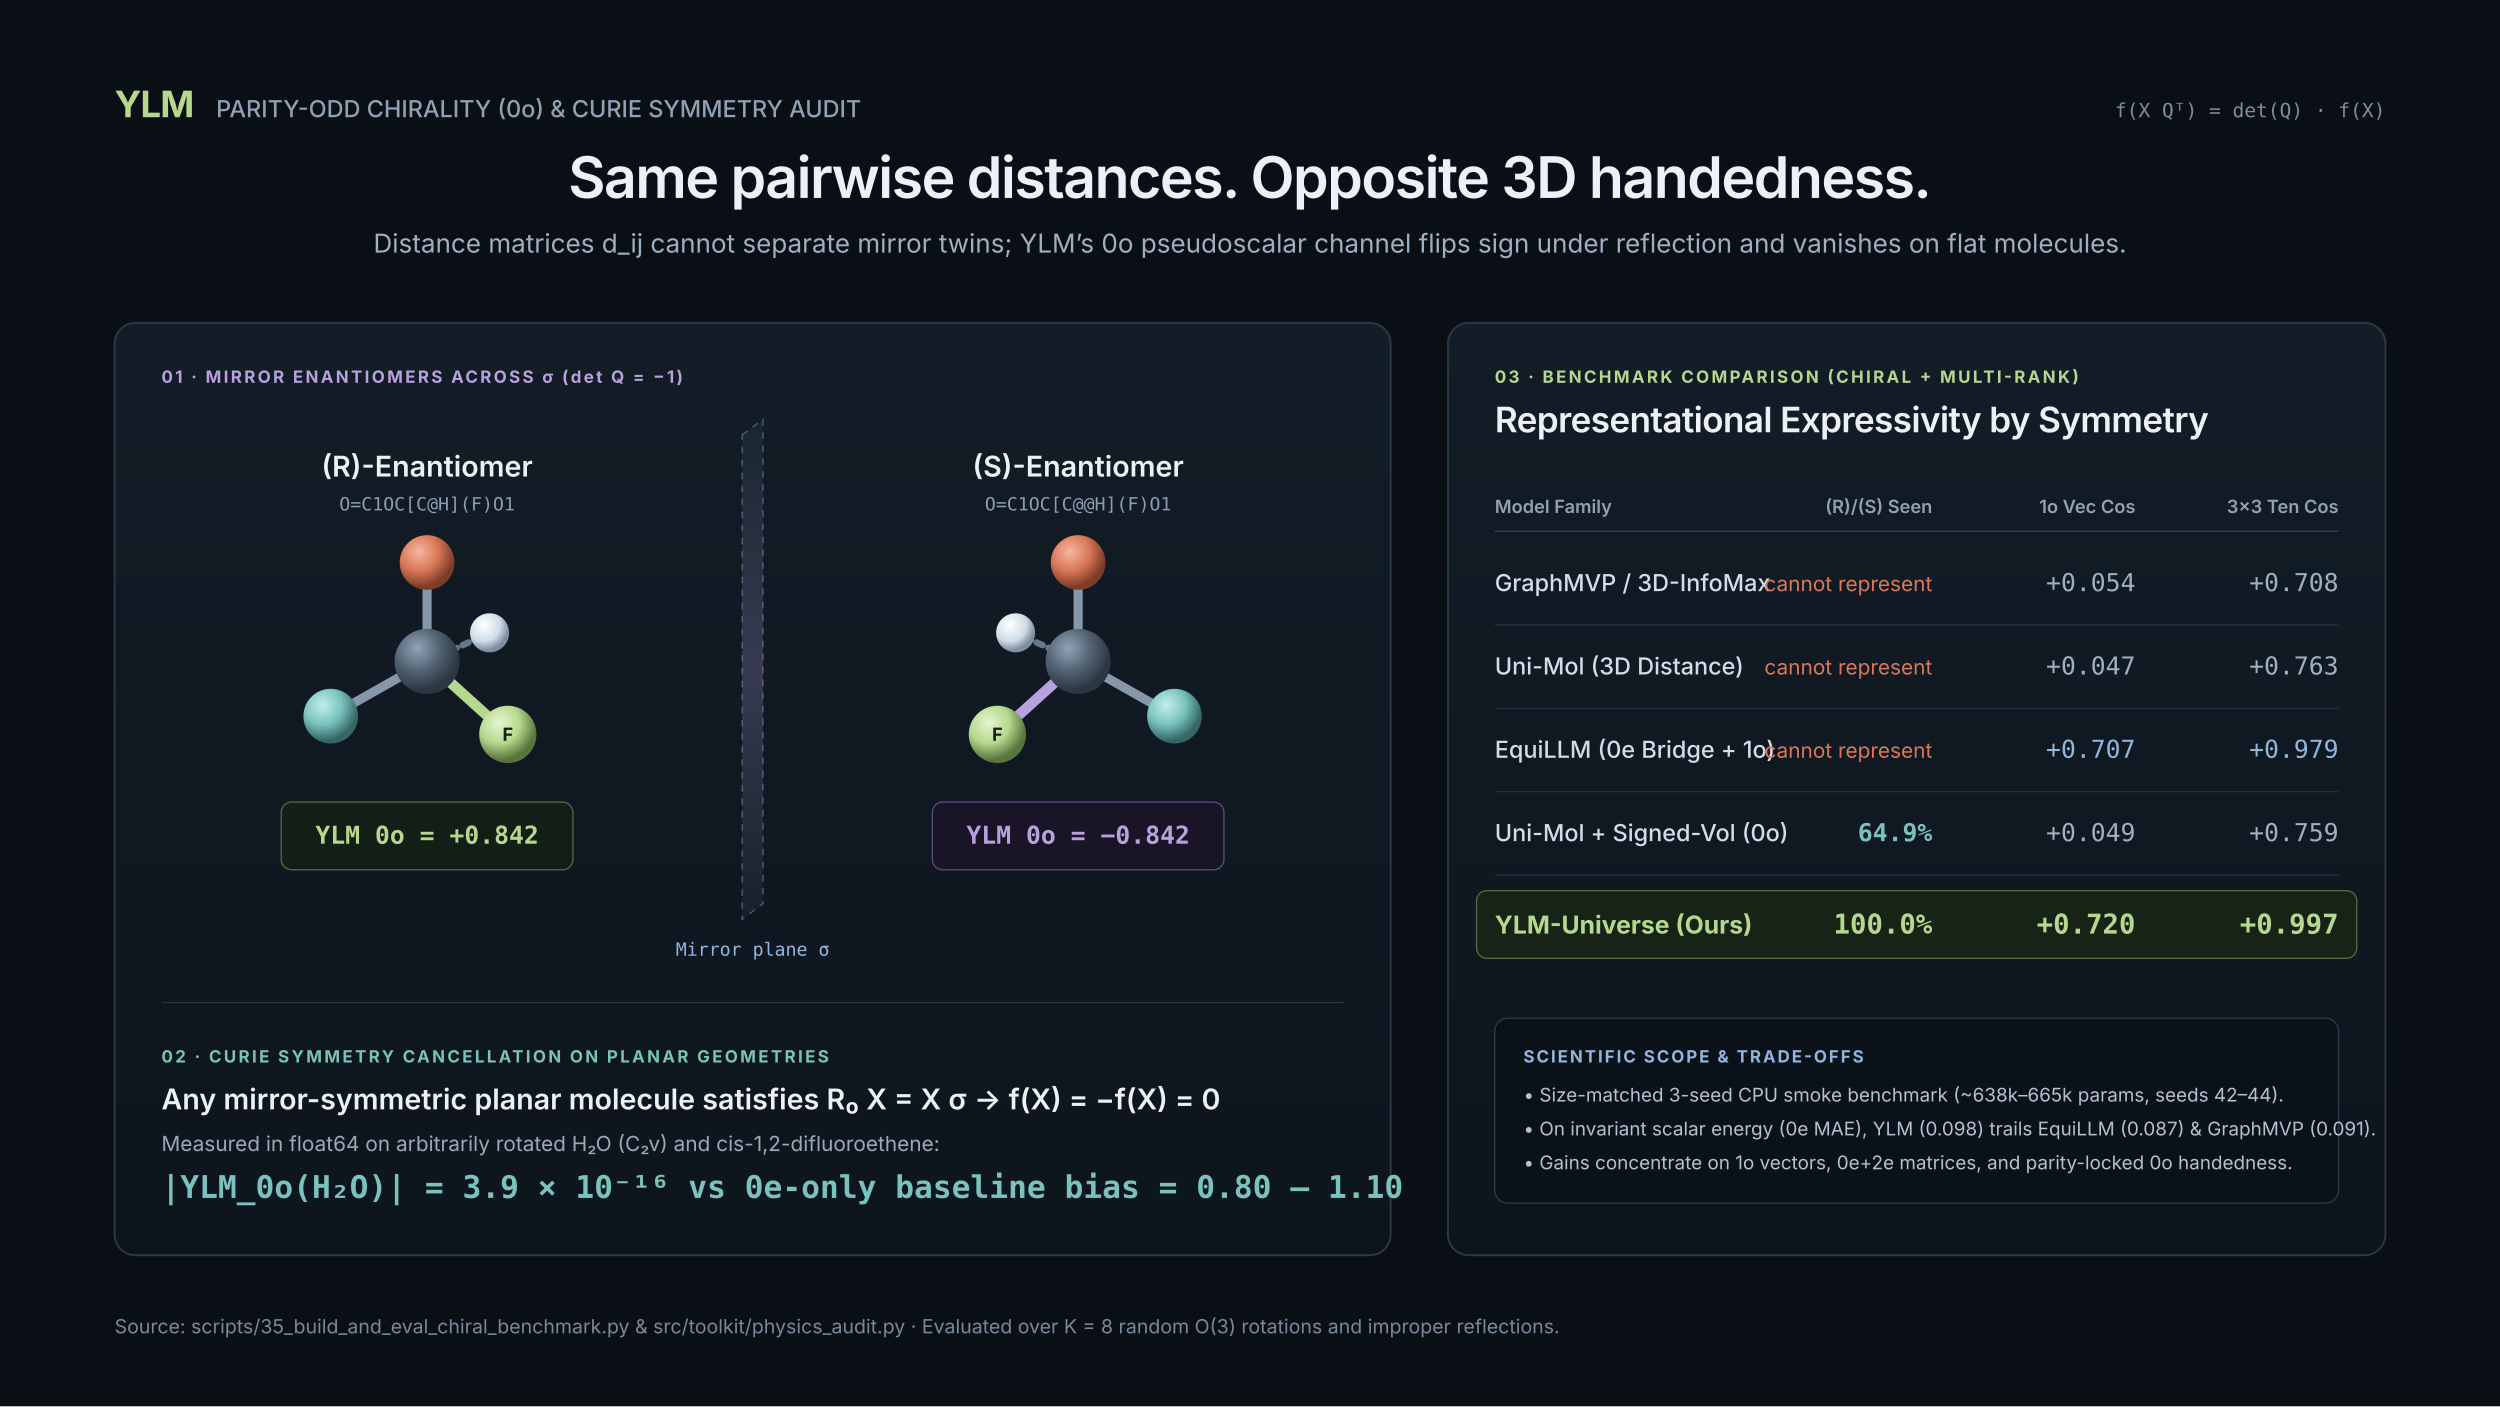
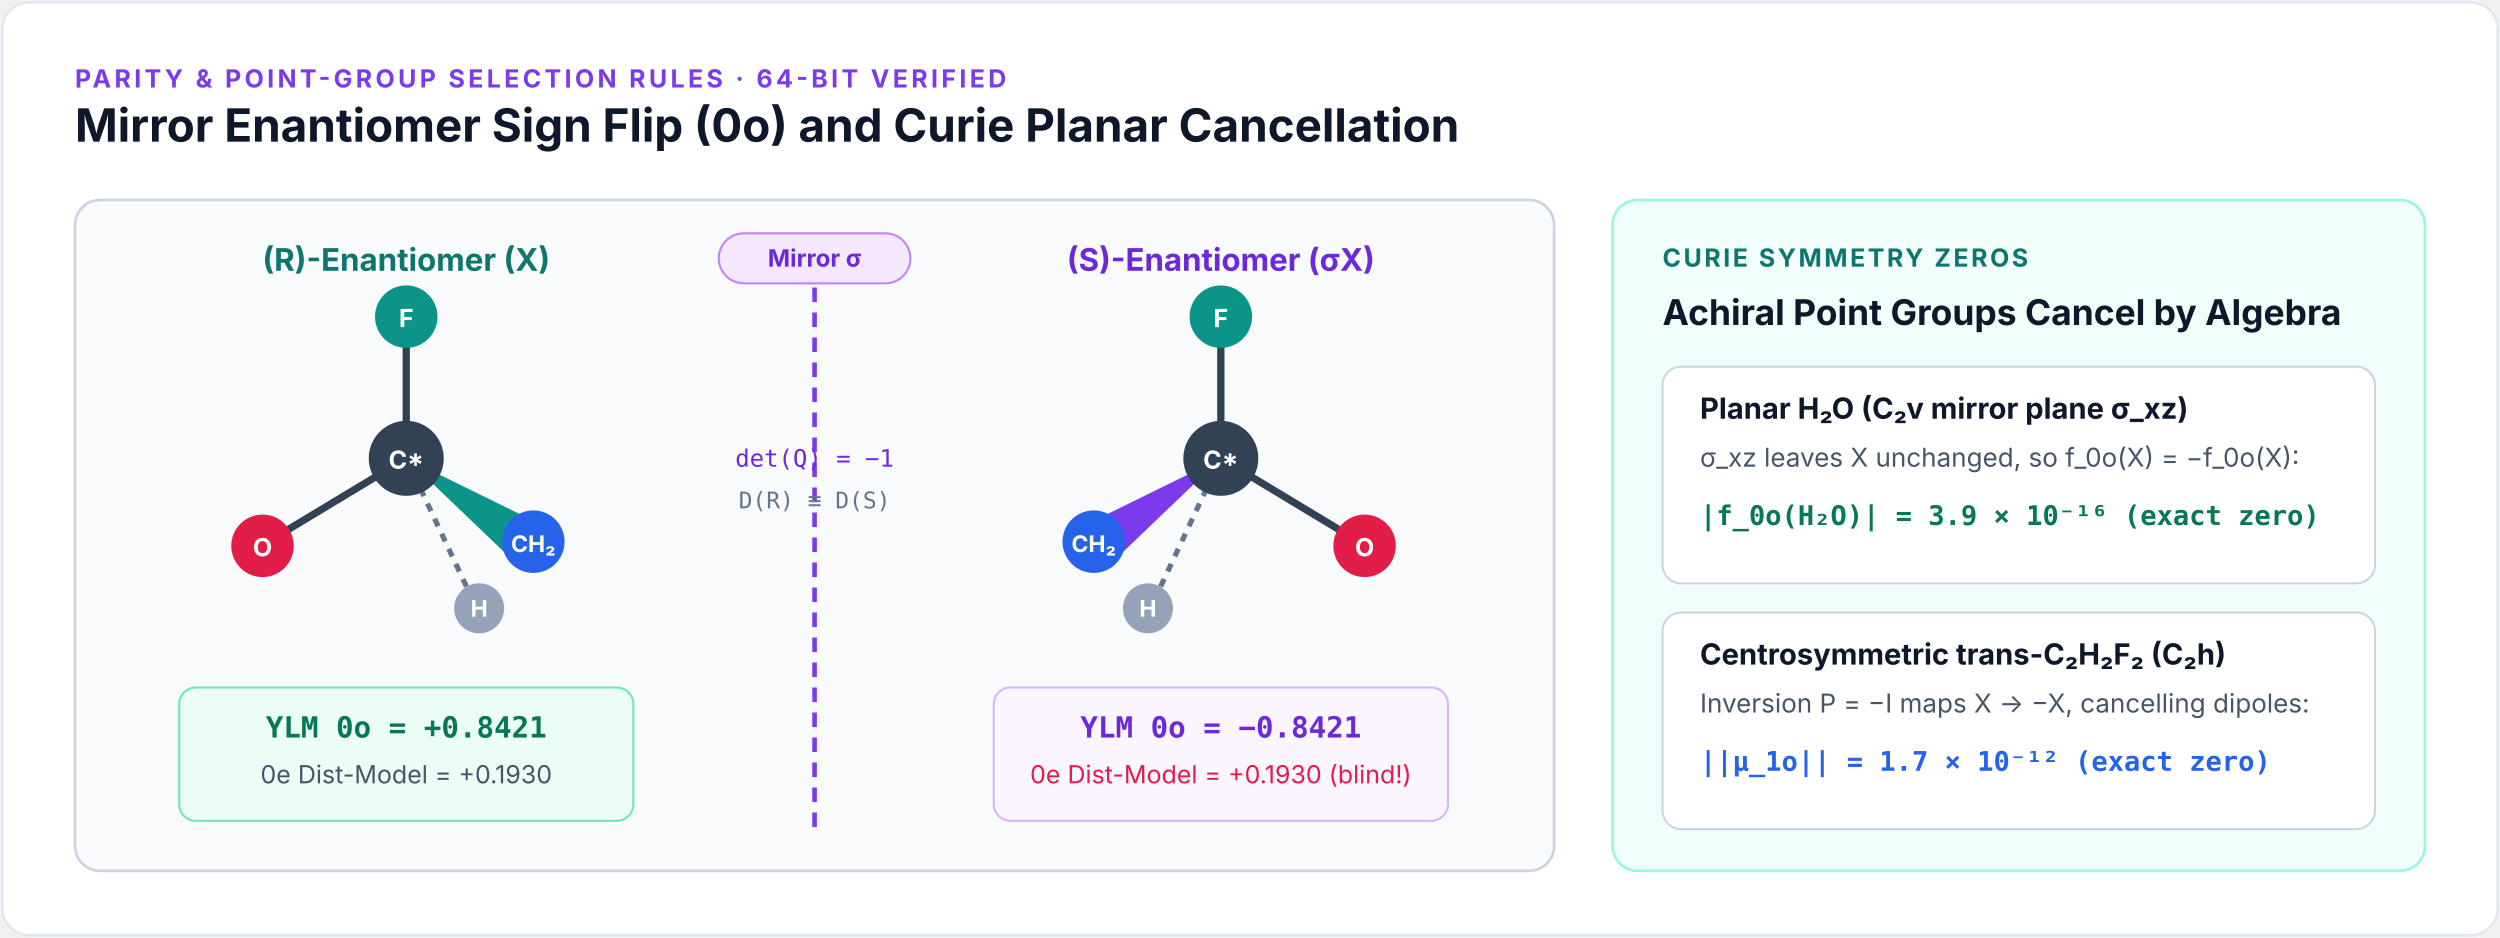
- <svg xmlns="http://www.w3.org/2000/svg" viewBox="0 0 1920 1080" width="1920" height="1080" role="img" aria-labelledby="chiral-title chiral-desc">
-   <style>
-     text { font-family: Inter, "Segoe UI", -apple-system, BlinkMacSystemFont, sans-serif; }
-     .mono { font-family: "SFMono-Regular", Consolas, ui-monospace, monospace; }
-   </style>
-   <defs>
-     <linearGradient id="panel-grad" x1="0" y1="0" x2="0" y2="1">
-       <stop offset="0%" stop-color="#131d27" />
-       <stop offset="100%" stop-color="#0d141c" />
-     </linearGradient>
-     <linearGradient id="mirror-plane" x1="0" y1="0" x2="0" y2="1">
-       <stop offset="0%" stop-color="#91b6df" stop-opacity="0.06" />
-       <stop offset="50%" stop-color="#b9a1de" stop-opacity="0.24" />
-       <stop offset="100%" stop-color="#91b6df" stop-opacity="0.06" />
-     </linearGradient>
-     <radialGradient id="sphere-c" cx="35%" cy="30%" r="65%">
-       <stop offset="0%" stop-color="#90a4b8" />
-       <stop offset="55%" stop-color="#516171" />
-       <stop offset="100%" stop-color="#2c3742" />
-     </radialGradient>
-     <radialGradient id="sphere-o" cx="35%" cy="30%" r="65%">
-       <stop offset="0%" stop-color="#f5b79f" />
-       <stop offset="55%" stop-color="#d97757" />
-       <stop offset="100%" stop-color="#7c3d28" />
-     </radialGradient>
-     <radialGradient id="sphere-f" cx="35%" cy="30%" r="65%">
-       <stop offset="0%" stop-color="#e5f6d0" />
-       <stop offset="55%" stop-color="#b5d88e" />
-       <stop offset="100%" stop-color="#58753c" />
-     </radialGradient>
-     <radialGradient id="sphere-cl" cx="35%" cy="30%" r="65%">
-       <stop offset="0%" stop-color="#c3efec" />
-       <stop offset="55%" stop-color="#79c2bd" />
-       <stop offset="100%" stop-color="#356865" />
-     </radialGradient>
-     <radialGradient id="sphere-h" cx="35%" cy="30%" r="65%">
-       <stop offset="0%" stop-color="#ffffff" />
-       <stop offset="65%" stop-color="#cfdbe6" />
-       <stop offset="100%" stop-color="#7d8ea0" />
-     </radialGradient>
-   </defs>
-   <rect width="1920" height="1080" fill="#0a0f15" />
-   <g transform="translate(88, 66)">
-     <text x="0" y="24" fill="#b5d88e" font-size="28" font-weight="700" letter-spacing="-0.6">YLM</text>
-     <text x="78" y="24" fill="#8fa1b3" font-size="18" font-weight="500">PARITY-ODD CHIRALITY (0o) &amp; CURIE SYMMETRY AUDIT</text>
-     <text x="1744" y="24" fill="#7c8e9f" font-size="15" text-anchor="end" class="mono">f(X Qᵀ) = det(Q) · f(X)</text>
-   </g>
-   <text x="960" y="152" fill="#edf1f7" font-size="44" font-weight="600" text-anchor="middle" letter-spacing="-1.2">
-     Same pairwise distances. Opposite 3D handedness.
-   </text>
-   <text x="960" y="194" fill="#9fb0c1" font-size="20" text-anchor="middle">
-     Distance matrices d_ij cannot separate mirror twins; YLM’s 0o pseudoscalar channel flips sign under reflection and vanishes on flat molecules.
-   </text>
-   <g transform="translate(88, 248)">
-     <rect width="980" height="716" rx="16" fill="url(#panel-grad)" stroke="#2a3846" stroke-width="1.5" />
-     <text x="36" y="46" fill="#b9a1de" font-size="13" font-weight="700" letter-spacing="1.8">01 · MIRROR ENANTIOMERS ACROSS σ (det Q = −1)</text>
-     <polygon points="482,86 498,74 498,446 482,458" fill="url(#mirror-plane)" stroke="#91b6df" stroke-opacity="0.45" stroke-dasharray="5 5" />
-     <text x="490" y="486" fill="#91b6df" font-size="14" text-anchor="middle" class="mono">Mirror plane σ</text>
-     <g transform="translate(240, 260)">
-       <text x="0" y="-142" fill="#edf1f7" font-size="22" font-weight="600" text-anchor="middle">(R)-Enantiomer</text>
-       <text x="0" y="-116" fill="#8b9db0" font-size="14" text-anchor="middle" class="mono">O=C1OC[C@H](F)O1</text>
-       <line x1="0" y1="0" x2="0" y2="-76" stroke="#8597a9" stroke-width="7" stroke-linecap="round" />
-       <line x1="0" y1="0" x2="-74" y2="42" stroke="#8597a9" stroke-width="7" stroke-linecap="round" />
-       <line x1="0" y1="0" x2="62" y2="56" stroke="#b5d88e" stroke-width="8" stroke-linecap="round" />
-       <line x1="0" y1="0" x2="48" y2="-22" stroke="#667788" stroke-width="5" stroke-dasharray="5 5" stroke-linecap="round" />
-       <circle cx="48" cy="-22" r="15" fill="url(#sphere-h)" />
-       <circle cx="0" cy="-76" r="21" fill="url(#sphere-o)" />
-       <circle cx="-74" cy="42" r="21" fill="url(#sphere-cl)" />
-       <circle cx="0" cy="0" r="25" fill="url(#sphere-c)" />
-       <circle cx="62" cy="56" r="22" fill="url(#sphere-f)" />
-       <text x="62" y="61" fill="#132012" font-size="14" font-weight="700" text-anchor="middle">F</text>
-       <rect x="-112" y="108" width="224" height="52" rx="8" fill="#131f16" stroke="#4d6d41" />
-       <text x="0" y="140" fill="#b5d88e" font-size="19" font-weight="600" text-anchor="middle" class="mono">YLM 0o = +0.842</text>
-     </g>
-     <g transform="translate(740, 260)">
-       <text x="0" y="-142" fill="#edf1f7" font-size="22" font-weight="600" text-anchor="middle">(S)-Enantiomer</text>
-       <text x="0" y="-116" fill="#8b9db0" font-size="14" text-anchor="middle" class="mono">O=C1OC[C@@H](F)O1</text>
-       <line x1="0" y1="0" x2="0" y2="-76" stroke="#8597a9" stroke-width="7" stroke-linecap="round" />
-       <line x1="0" y1="0" x2="74" y2="42" stroke="#8597a9" stroke-width="7" stroke-linecap="round" />
-       <line x1="0" y1="0" x2="-62" y2="56" stroke="#b9a1de" stroke-width="8" stroke-linecap="round" />
-       <line x1="0" y1="0" x2="-48" y2="-22" stroke="#667788" stroke-width="5" stroke-dasharray="5 5" stroke-linecap="round" />
-       <circle cx="-48" cy="-22" r="15" fill="url(#sphere-h)" />
-       <circle cx="0" cy="-76" r="21" fill="url(#sphere-o)" />
-       <circle cx="74" cy="42" r="21" fill="url(#sphere-cl)" />
-       <circle cx="0" cy="0" r="25" fill="url(#sphere-c)" />
-       <circle cx="-62" cy="56" r="22" fill="url(#sphere-f)" />
-       <text x="-62" y="61" fill="#132012" font-size="14" font-weight="700" text-anchor="middle">F</text>
-       <rect x="-112" y="108" width="224" height="52" rx="8" fill="#191527" stroke="#5c4b82" />
-       <text x="0" y="140" fill="#b9a1de" font-size="19" font-weight="600" text-anchor="middle" class="mono">YLM 0o = −0.842</text>
-     </g>
-     <line x1="36" y1="522" x2="944" y2="522" stroke="#263442" />
-     <g transform="translate(36, 548)">
-       <text x="0" y="20" fill="#79c2bd" font-size="13" font-weight="700" letter-spacing="1.8">02 · CURIE SYMMETRY CANCELLATION ON PLANAR GEOMETRIES</text>
-       <text x="0" y="56" fill="#edf1f7" font-size="22" font-weight="600">Any mirror-symmetric planar molecule satisfies R₀ X = X σ → f(X) = −f(X) = 0</text>
-       <text x="0" y="88" fill="#98aab9" font-size="16">Measured in float64 on arbitrarily rotated H₂O (C₂v) and cis-1,2-difluoroethene:</text>
-       <text x="0" y="124" fill="#79c2bd" font-size="24" font-weight="600" class="mono">|YLM_0o(H₂O)| = 3.9 × 10⁻¹⁶     vs     0e-only baseline bias = 0.80 – 1.10</text>
-     </g>
-   </g>
-   <g transform="translate(1112, 248)">
-     <rect width="720" height="716" rx="16" fill="url(#panel-grad)" stroke="#2a3846" stroke-width="1.5" />
-     <text x="36" y="46" fill="#b5d88e" font-size="13" font-weight="700" letter-spacing="1.8">03 · BENCHMARK COMPARISON (CHIRAL + MULTI-RANK)</text>
-     <text x="36" y="84" fill="#edf1f7" font-size="27" font-weight="600" letter-spacing="-0.5">Representational Expressivity by Symmetry</text>
-     <g transform="translate(36, 124)">
-       <line x1="0" y1="36" x2="648" y2="36" stroke="#334353" />
-       <text x="0" y="22" fill="#8fa1b3" font-size="14" font-weight="600">Model Family</text>
-       <text x="336" y="22" fill="#8fa1b3" font-size="14" font-weight="600" text-anchor="end">(R)/(S) Seen</text>
-       <text x="492" y="22" fill="#8fa1b3" font-size="14" font-weight="600" text-anchor="end">1o Vec Cos</text>
-       <text x="648" y="22" fill="#8fa1b3" font-size="14" font-weight="600" text-anchor="end">3×3 Ten Cos</text>
-       <g transform="translate(0, 82)">
-         <text x="0" y="0" fill="#d3dde7" font-size="18" font-weight="500">GraphMVP / 3D-InfoMax</text>
-         <text x="336" y="0" fill="#d97757" font-size="16" text-anchor="end">cannot represent</text>
-         <text x="492" y="0" fill="#9fb0c1" font-size="19" text-anchor="end" class="mono">+0.054</text>
-         <text x="648" y="0" fill="#9fb0c1" font-size="19" text-anchor="end" class="mono">+0.708</text>
-         <line x1="0" y1="26" x2="648" y2="26" stroke="#222f3c" />
-       </g>
-       <g transform="translate(0, 146)">
-         <text x="0" y="0" fill="#d3dde7" font-size="18" font-weight="500">Uni-Mol (3D Distance)</text>
-         <text x="336" y="0" fill="#d97757" font-size="16" text-anchor="end">cannot represent</text>
-         <text x="492" y="0" fill="#9fb0c1" font-size="19" text-anchor="end" class="mono">+0.047</text>
-         <text x="648" y="0" fill="#9fb0c1" font-size="19" text-anchor="end" class="mono">+0.763</text>
-         <line x1="0" y1="26" x2="648" y2="26" stroke="#222f3c" />
-       </g>
-       <g transform="translate(0, 210)">
-         <text x="0" y="0" fill="#d3dde7" font-size="18" font-weight="500">EquiLLM (0e Bridge + 1o)</text>
-         <text x="336" y="0" fill="#d97757" font-size="16" text-anchor="end">cannot represent</text>
-         <text x="492" y="0" fill="#91b6df" font-size="19" text-anchor="end" class="mono">+0.707</text>
-         <text x="648" y="0" fill="#91b6df" font-size="19" text-anchor="end" class="mono">+0.979</text>
-         <line x1="0" y1="26" x2="648" y2="26" stroke="#222f3c" />
-       </g>
-       <g transform="translate(0, 274)">
-         <text x="0" y="0" fill="#d3dde7" font-size="18" font-weight="500">Uni-Mol + Signed-Vol (0o)</text>
-         <text x="336" y="0" fill="#79c2bd" font-size="19" font-weight="600" text-anchor="end" class="mono">64.9%</text>
-         <text x="492" y="0" fill="#9fb0c1" font-size="19" text-anchor="end" class="mono">+0.049</text>
-         <text x="648" y="0" fill="#9fb0c1" font-size="19" text-anchor="end" class="mono">+0.759</text>
-         <line x1="0" y1="26" x2="648" y2="26" stroke="#222f3c" />
-       </g>
-       <g transform="translate(0, 342)">
-         <rect x="-14" y="-30" width="676" height="52" rx="8" fill="#162316" stroke="#4f6f43" />
-         <text x="0" y="3" fill="#b5d88e" font-size="19" font-weight="700">YLM-Universe (Ours)</text>
-         <text x="336" y="3" fill="#b5d88e" font-size="21" font-weight="700" text-anchor="end" class="mono">100.0%</text>
-         <text x="492" y="3" fill="#b5d88e" font-size="21" font-weight="700" text-anchor="end" class="mono">+0.720</text>
-         <text x="648" y="3" fill="#b5d88e" font-size="21" font-weight="700" text-anchor="end" class="mono">+0.997</text>
-       </g>
-     </g>
-     <g transform="translate(36, 534)">
-       <rect width="648" height="142" rx="10" fill="#0b1118" stroke="#2c3b49" />
-       <text x="22" y="34" fill="#91b6df" font-size="13" font-weight="700" letter-spacing="1.5">SCIENTIFIC SCOPE &amp; TRADE-OFFS</text>
-       <text x="22" y="64" fill="#b4c2d0" font-size="14.5">• Size-matched 3-seed CPU smoke benchmark (~638k–665k params, seeds 42–44).</text>
-       <text x="22" y="90" fill="#b4c2d0" font-size="14.5">• On invariant scalar energy (0e MAE), YLM (0.098) trails EquiLLM (0.087) &amp; GraphMVP (0.091).</text>
-       <text x="22" y="116" fill="#b4c2d0" font-size="14.5">• Gains concentrate on 1o vectors, 0e+2e matrices, and parity-locked 0o handedness.</text>
-     </g>
-   </g>
-   <text x="88" y="1024" fill="#77899b" font-size="15">
-     Source: scripts/35_build_and_eval_chiral_benchmark.py &amp; src/toolkit/physics_audit.py · Evaluated over K = 8 random O(3) rotations and improper reflections.
-   </text>
+ <svg xmlns="http://www.w3.org/2000/svg" viewBox="0 0 1200 450" font-family="Inter, -apple-system, BlinkMacSystemFont, &quot;Segoe UI&quot;, sans-serif">
+   <rect width="1200" height="450" rx="14" fill="#ffffff" />
+   <rect x="1" y="1" width="1198" height="448" rx="13" fill="none" stroke="#e2e8f0" stroke-width="1.5" />
+   <text x="36" y="42" font-size="12" font-weight="700" letter-spacing="1.6" fill="#7c3aed">PARITY &amp; POINT-GROUP SELECTION RULES · 64-BIT VERIFIED</text>
+   <text x="36" y="68" font-size="22" font-weight="650" fill="#0f172a">Mirror Enantiomer Sign Flip (0o) and Curie Planar Cancellation</text>
+   <rect x="36" y="96" width="710" height="322" rx="12" fill="#f8fafc" stroke="#cbd5e1" stroke-width="1.3" />
+   <text x="195" y="130" text-anchor="middle" font-size="15" font-weight="700" fill="#0f766e">(R)-Enantiomer (X)</text>
+   <line x1="195" y1="220" x2="195" y2="158" stroke="#334155" stroke-width="3.5" stroke-linecap="round" />
+   <line x1="195" y1="220" x2="132" y2="258" stroke="#334155" stroke-width="3.5" stroke-linecap="round" />
+   <polygon points="195,220 252,248 242,265" fill="#0d9488" />
+   <line x1="195" y1="220" x2="226" y2="286" stroke="#64748b" stroke-width="2.5" stroke-dasharray="4 4" />
+   <circle cx="195" cy="220" r="18" fill="#334155" />
+   <text x="195" y="225" text-anchor="middle" font-size="12" font-weight="700" fill="#ffffff">C*</text>
+   <circle cx="195" cy="152" r="15" fill="#0d9488" />
+   <text x="195" y="157" text-anchor="middle" font-size="12" font-weight="700" fill="#ffffff">F</text>
+   <circle cx="126" cy="262" r="15" fill="#e11d48" />
+   <text x="126" y="267" text-anchor="middle" font-size="12" font-weight="700" fill="#ffffff">O</text>
+   <circle cx="256" cy="260" r="15" fill="#2563eb" />
+   <text x="256" y="265" text-anchor="middle" font-size="11" font-weight="700" fill="#ffffff">CH₂</text>
+   <circle cx="230" cy="292" r="12" fill="#94a3b8" />
+   <text x="230" y="296" text-anchor="middle" font-size="11" font-weight="700" fill="#ffffff">H</text>
+   <rect x="86" y="330" width="218" height="64" rx="8" fill="#ecfdf5" stroke="#6ee7b7" />
+   <text x="195" y="354" text-anchor="middle" font-family="&quot;SFMono-Regular&quot;, Consolas, ui-monospace, monospace" font-size="14" font-weight="700" fill="#047857">YLM 0o = +0.8421</text>
+   <text x="195" y="376" text-anchor="middle" font-size="12" fill="#475569">0e Dist-Model = +0.1930</text>
+   <line x1="391" y1="114" x2="391" y2="398" stroke="#7c3aed" stroke-width="2.2" stroke-dasharray="7 5" />
+   <rect x="345" y="112" width="92" height="24" rx="12" fill="#f3e8ff" stroke="#c084fc" />
+   <text x="391" y="128" text-anchor="middle" font-size="11.5" font-weight="700" fill="#6d28d9">Mirror σ</text>
+   <text x="391" y="224" text-anchor="middle" font-family="&quot;SFMono-Regular&quot;, Consolas, ui-monospace, monospace" font-size="11.5" fill="#6d28d9">det(Q) = −1</text>
+   <text x="391" y="244" text-anchor="middle" font-family="&quot;SFMono-Regular&quot;, Consolas, ui-monospace, monospace" font-size="11" fill="#64748b">D(R) ≡ D(S)</text>
+   <text x="586" y="130" text-anchor="middle" font-size="15" font-weight="700" fill="#6d28d9">(S)-Enantiomer (σX)</text>
+   <line x1="586" y1="220" x2="586" y2="158" stroke="#334155" stroke-width="3.5" stroke-linecap="round" />
+   <line x1="586" y1="220" x2="649" y2="258" stroke="#334155" stroke-width="3.5" stroke-linecap="round" />
+   <polygon points="586,220 529,248 539,265" fill="#7c3aed" />
+   <line x1="586" y1="220" x2="555" y2="286" stroke="#64748b" stroke-width="2.5" stroke-dasharray="4 4" />
+   <circle cx="586" cy="220" r="18" fill="#334155" />
+   <text x="586" y="225" text-anchor="middle" font-size="12" font-weight="700" fill="#ffffff">C*</text>
+   <circle cx="586" cy="152" r="15" fill="#0d9488" />
+   <text x="586" y="157" text-anchor="middle" font-size="12" font-weight="700" fill="#ffffff">F</text>
+   <circle cx="655" cy="262" r="15" fill="#e11d48" />
+   <text x="655" y="267" text-anchor="middle" font-size="12" font-weight="700" fill="#ffffff">O</text>
+   <circle cx="525" cy="260" r="15" fill="#2563eb" />
+   <text x="525" y="265" text-anchor="middle" font-size="11" font-weight="700" fill="#ffffff">CH₂</text>
+   <circle cx="551" cy="292" r="12" fill="#94a3b8" />
+   <text x="551" y="296" text-anchor="middle" font-size="11" font-weight="700" fill="#ffffff">H</text>
+   <rect x="477" y="330" width="218" height="64" rx="8" fill="#faf5ff" stroke="#d8b4fe" />
+   <text x="586" y="354" text-anchor="middle" font-family="&quot;SFMono-Regular&quot;, Consolas, ui-monospace, monospace" font-size="14" font-weight="700" fill="#6d28d9">YLM 0o = −0.8421</text>
+   <text x="586" y="376" text-anchor="middle" font-size="12" fill="#e11d48">0e Dist-Model = +0.1930 (blind!)</text>
+   <rect x="774" y="96" width="390" height="322" rx="12" fill="#f0fdfa" stroke="#99f6e4" stroke-width="1.3" />
+   <text x="798" y="128" font-size="12" font-weight="700" letter-spacing="1.2" fill="#0f766e">CURIE SYMMETRY ZEROS</text>
+   <text x="798" y="156" font-size="17" font-weight="700" fill="#0f172a">Achiral Point Groups Cancel by Algebra</text>
+   <rect x="798" y="176" width="342" height="104" rx="9" fill="#ffffff" stroke="#cbd5e1" />
+   <text x="816" y="201" font-size="14" font-weight="650" fill="#0f172a">Planar H₂O (C₂v mirror plane σ_xz)</text>
+   <text x="816" y="224" font-size="12.5" fill="#475569">σ_xz leaves X unchanged, so f_0o(X) = −f_0o(X):</text>
+   <text x="816" y="252" font-family="&quot;SFMono-Regular&quot;, Consolas, ui-monospace, monospace" font-size="13" font-weight="700" fill="#047857">|f_0o(H₂O)| = 3.9 × 10⁻¹⁶  (exact zero)</text>
+   <rect x="798" y="294" width="342" height="104" rx="9" fill="#ffffff" stroke="#cbd5e1" />
+   <text x="816" y="319" font-size="14" font-weight="650" fill="#0f172a">Centrosymmetric trans-C₂H₂F₂ (C₂h)</text>
+   <text x="816" y="342" font-size="12.5" fill="#475569">Inversion P = −I maps X → −X, cancelling dipoles:</text>
+   <text x="816" y="370" font-family="&quot;SFMono-Regular&quot;, Consolas, ui-monospace, monospace" font-size="13" font-weight="700" fill="#2563eb">||μ_1o|| = 1.7 × 10⁻¹²  (exact zero)</text>
</svg>
